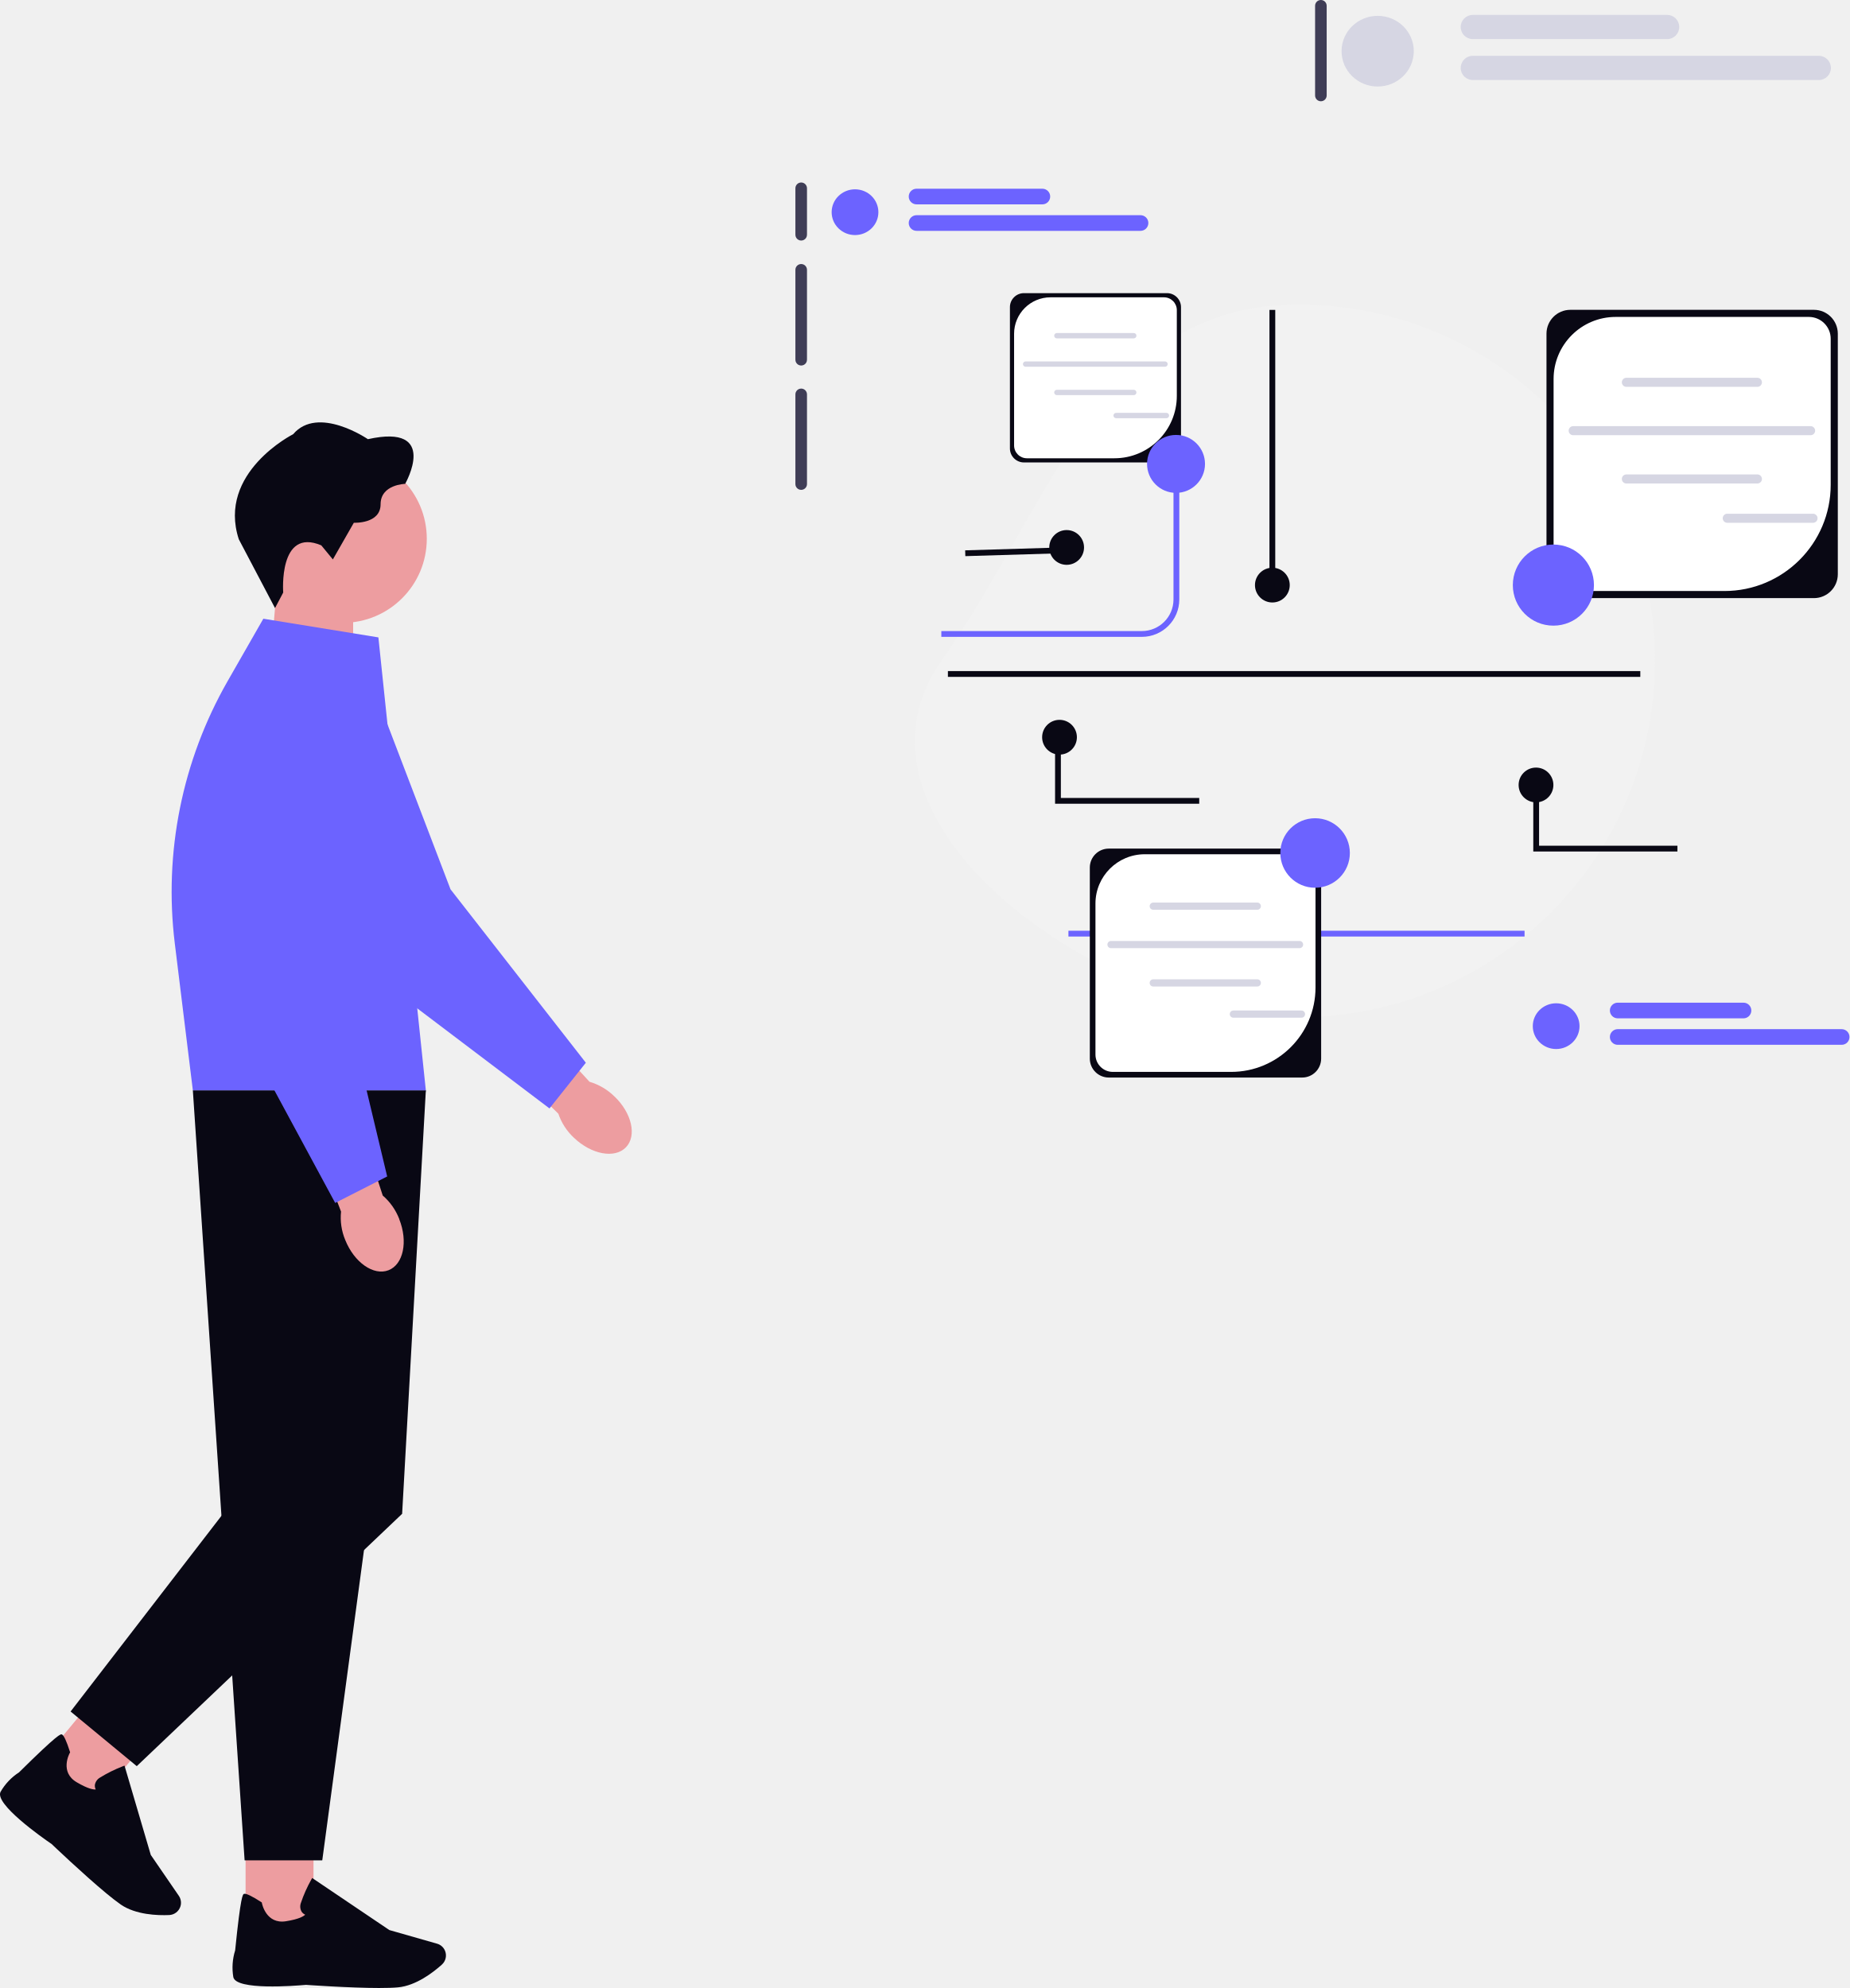
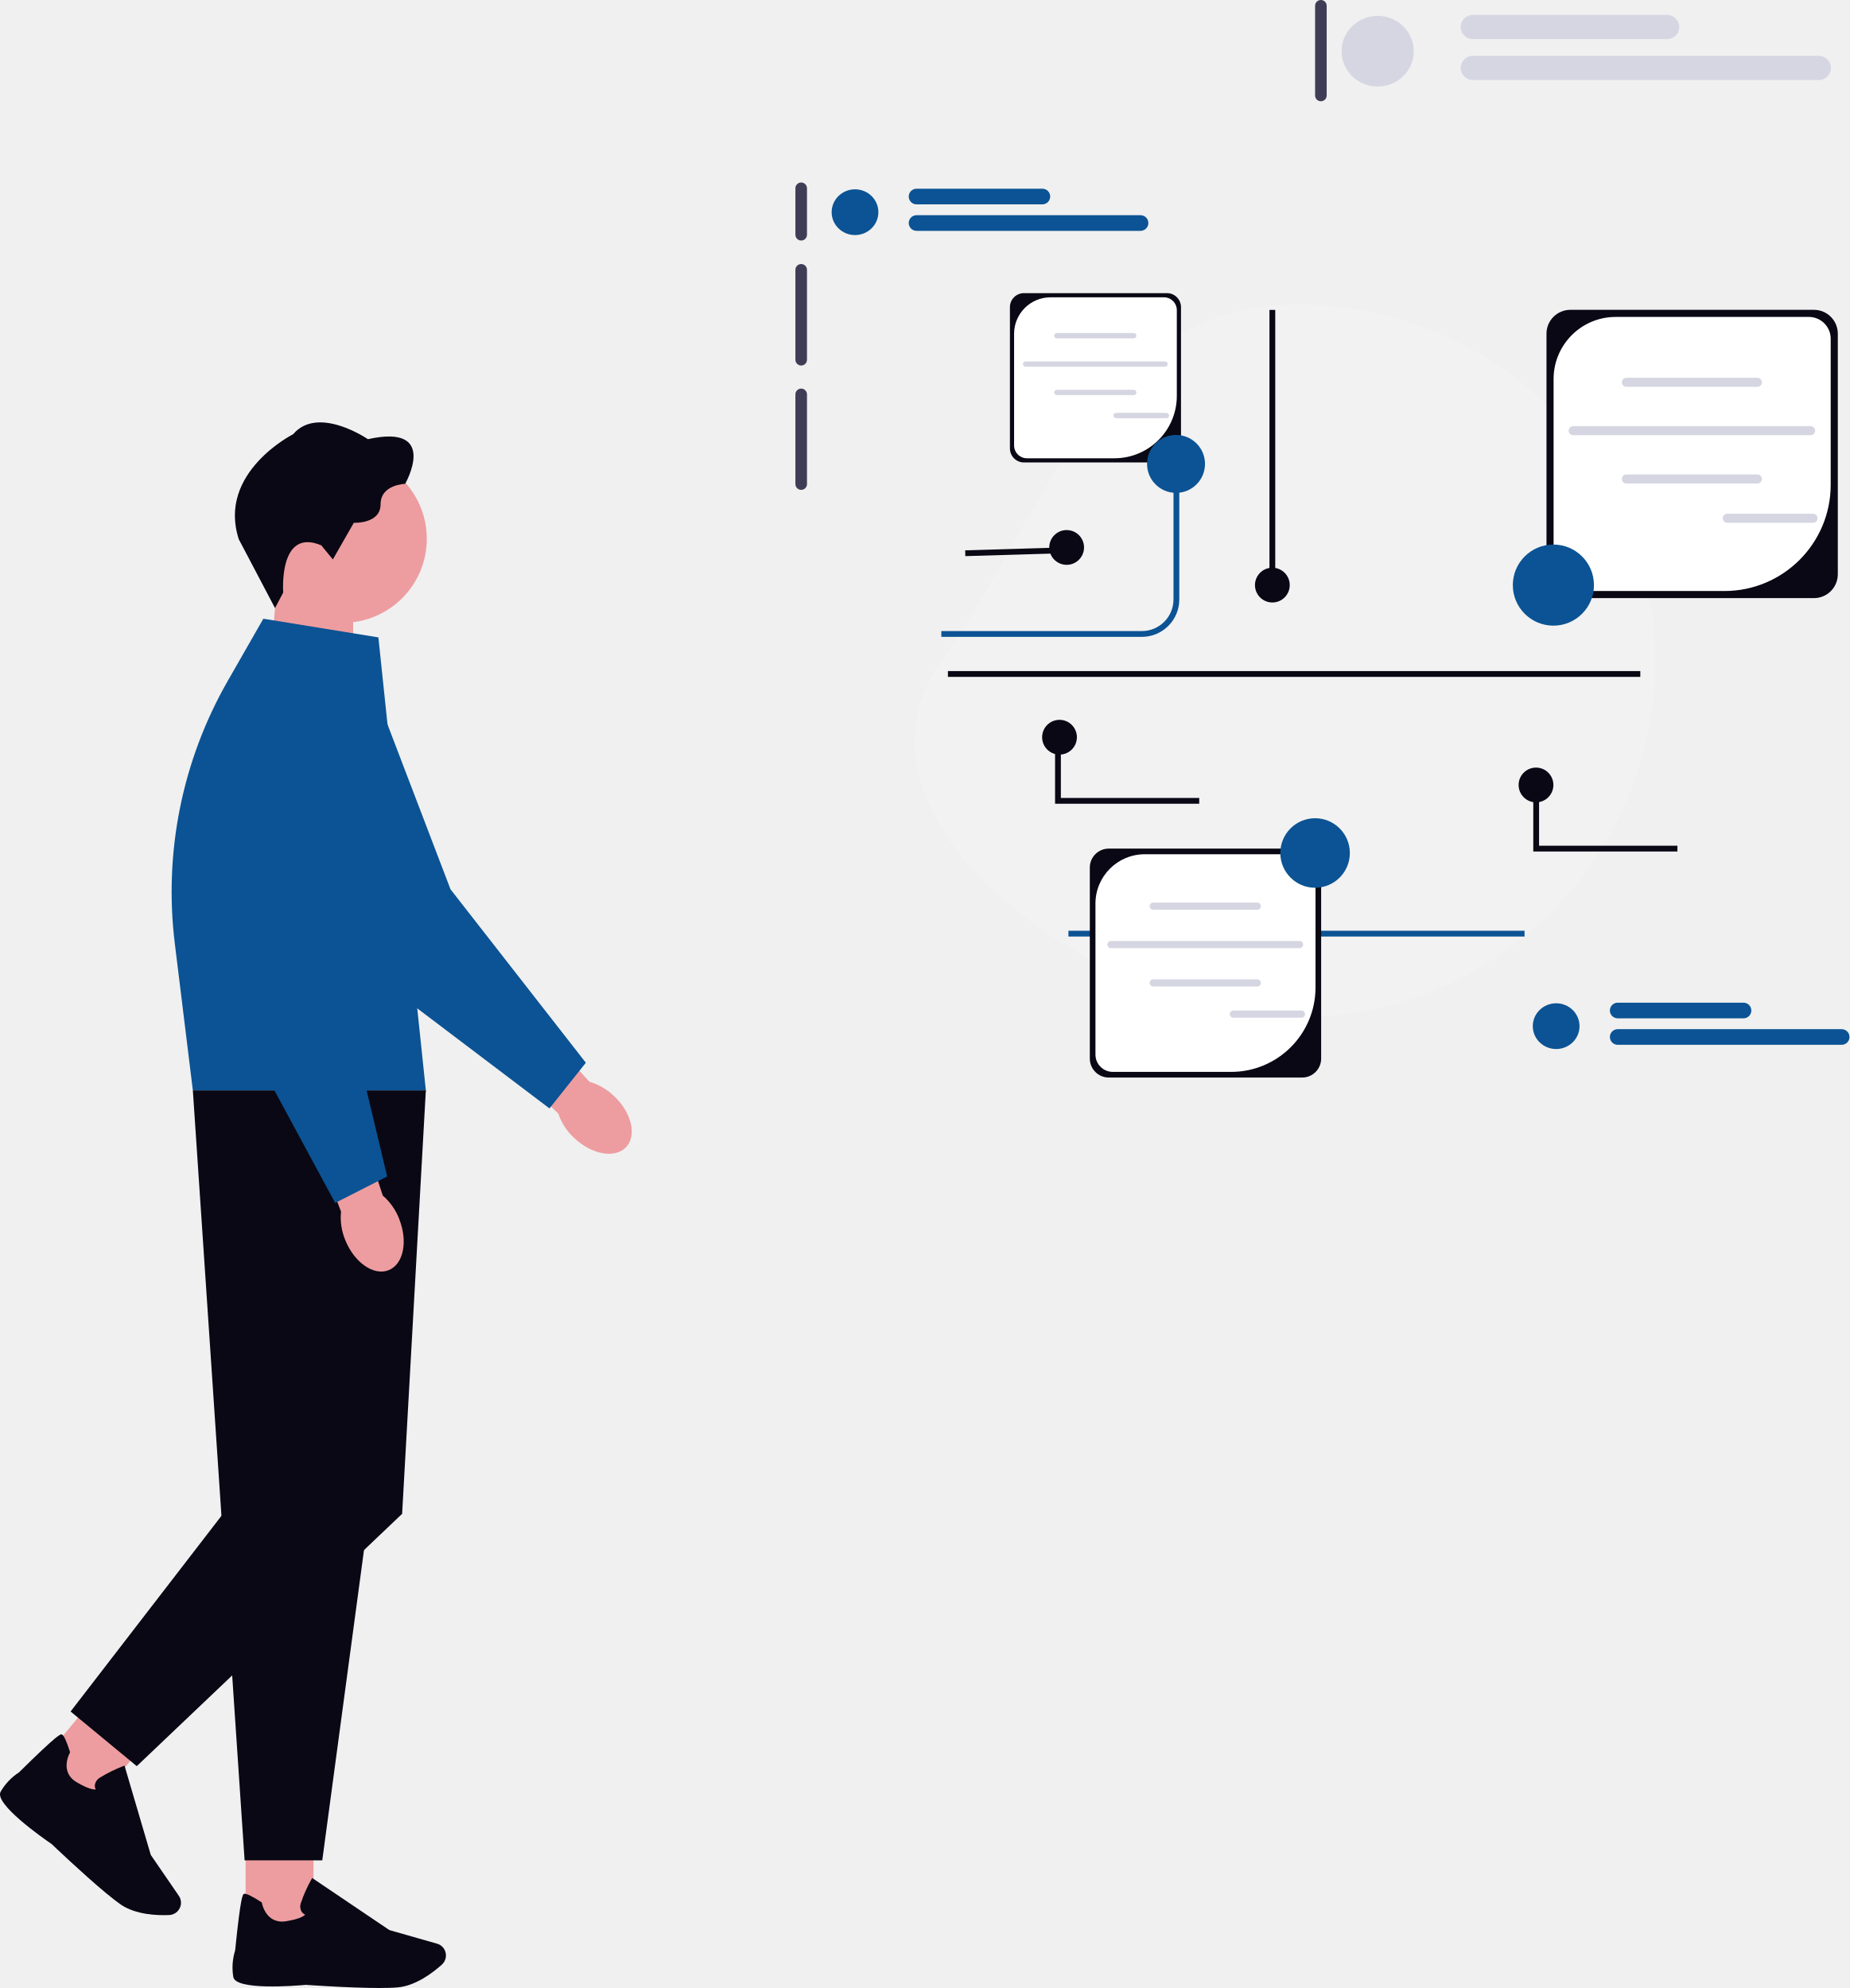
<svg xmlns="http://www.w3.org/2000/svg" width="744.184" height="800.076" viewBox="0 0 744.184 800.076" role="img" artist="Katerina Limpitsouni" source="https://undraw.co/">
  <g transform="translate(-780.246 -161.184)">
    <g transform="translate(780.246 331.173)">
      <path d="M481.229,329.335h0a23.954,23.954,0,0,0-9.984-5.86L443.72,293.47l-14.514,13.913,29.5,28.948A23.519,23.519,0,0,0,464.971,346c7.061,6.751,16.419,8.484,20.905,3.876s2.428-13.8-4.62-20.531h-.026Z" transform="translate(-234.042 -58.101)" fill="#ed9da0" />
-       <path d="M581.124,348.7l-14.617,18.377-75.556-57.192-.065-.131-44.153-82.394a28.26,28.26,0,1,1,51.306-23.441L526.686,278.9l54.44,69.774v.026Z" transform="translate(-345.408 -90.976)" fill="#6c63ff" />
+       <path d="M581.124,348.7l-14.617,18.377-75.556-57.192-.065-.131-44.153-82.394a28.26,28.26,0,1,1,51.306-23.441L526.686,278.9l54.44,69.774v.026Z" transform="translate(-345.408 -90.976)" fill="#0b5394" />
      <path d="M518.269,164.58h30.8v48.865l-33.96-11.159Z" transform="translate(-406.972 -97.433)" fill="#ed9da0" />
      <path d="M560.07,156.929a33.833,33.833,0,1,0,0,.008Z" transform="translate(-388.344 -110.091)" fill="#ed9da0" />
      <path d="M515.939,181.6l-3.3,6.265L498.071,160.18c-8.77-26.86,21.861-42.287,21.861-42.287,10-11.772,30.084,2,30.084,2C578.99,113.455,565,137.875,565,137.875s-9.88.218-9.88,8.21-10.767,7.44-10.767,7.44l-8.436,14.761-4.659-5.662c-17.32-7.335-15.323,18.977-15.323,18.977Z" transform="translate(-401.98 -113.133)" fill="#090814" />
      <rect width="27.33" height="38.776" transform="translate(98.818 567.843)" fill="#ed9da0" />
      <path d="M545.737,606.251c-11.994,0-29.507-1.253-29.641-1.266-4.682.418-28.074,2.258-29.236-3.093a22.982,22.982,0,0,1,.731-10.767c2.258-22.358,3.093-22.618,3.593-22.762.8-.235,3.119.871,6.891,3.3l.235.157.052.274c.065.34,1.736,8.549,9.658,7.295,5.43-.861,7.186-2.062,7.752-2.649a3.339,3.339,0,0,1-1.436-1.2,4.2,4.2,0,0,1-.3-3.5,55.351,55.351,0,0,1,4.2-9.437l.353-.626,31.056,20.957,19.186,5.482a4.908,4.908,0,0,1,3.2,2.831h0a4.947,4.947,0,0,1-1.253,5.586c-3.484,3.132-10.416,8.493-17.671,9.162-1.932.183-4.49.248-7.361.248h0Z" transform="translate(-392.975 23.836)" fill="#090814" />
      <rect width="27.33" height="38.776" transform="translate(37.3 557.016) rotate(-140.436)" fill="#ed9da0" />
      <path d="M611,581.7c-9.241-7.648-21.94-19.773-22.031-19.864-3.876-2.649-23.075-16.145-20.557-21.014a22.773,22.773,0,0,1,7.427-7.831c15.988-15.805,16.784-15.461,17.267-15.257.77.327,1.851,2.649,3.211,6.93l.078.261-.131.248c-.183.314-4.124,7.713,2.78,11.785,4.737,2.793,6.852,2.989,7.661,2.9a3.331,3.331,0,0,1-.34-1.851,4.208,4.208,0,0,1,2-2.884,55.538,55.538,0,0,1,9.255-4.594l.665-.261,10.571,35.944,11.29,16.458a4.952,4.952,0,0,1,.653,4.229h0a4.964,4.964,0,0,1-4.528,3.51c-4.672.2-13.431-.091-19.447-4.2-1.592-1.1-3.6-2.675-5.821-4.5h0Z" transform="translate(-568.188 10.317)" fill="#090814" />
      <path d="M586.437,319.1,544.776,628.983H513.527L492.7,319.1h93.746Z" transform="translate(-415.104 -50.281)" fill="#090814" />
      <path d="M554.917,488.366,492.7,569.09l26.625,21.994L626.1,489.53l9.541-170.43-19.094,17.071Z" transform="translate(-464.295 -50.281)" fill="#090814" />
-       <path d="M575.892,181.188l19.093,182.294H501.239l-7.27-59.163a170.725,170.725,0,0,1,21.248-105.506L529.6,173.676l46.294,7.513h0Z" transform="translate(-423.64 -94.659)" fill="#6c63ff" />
+       <path d="M575.892,181.188l19.093,182.294H501.239l-7.27-59.163a170.725,170.725,0,0,1,21.248-105.506L529.6,173.676l46.294,7.513h0Z" transform="translate(-423.64 -94.659)" fill="#0b5394" />
      <path d="M537.755,370.062h0a23.881,23.881,0,0,0-6.656-9.473l-12.6-38.74-18.99,6.642,14.813,38.568a23.383,23.383,0,0,0,1.683,11.407c3.615,9.058,11.421,14.527,17.411,12.2s7.922-11.551,4.307-20.609h.026Z" transform="translate(-377.098 -49.441)" fill="#ed9da0" />
-       <path d="M576.605,391.539l-20.921,10.65L510.669,318.8v-.143l-5.988-93.279a28.261,28.261,0,1,1,56.409,0l-5.051,80.1,20.57,86.075h0Z" transform="translate(-420.817 -88.055)" fill="#6c63ff" />
+       <path d="M576.605,391.539l-20.921,10.65L510.669,318.8v-.143l-5.988-93.279a28.261,28.261,0,1,1,56.409,0l-5.051,80.1,20.57,86.075h0Z" transform="translate(-420.817 -88.055)" fill="#0b5394" />
    </g>
    <g transform="translate(1100.294 161.184)">
      <path d="M218.06,154.13a143.391,143.391,0,1,1,0,286.781c-79.192,0-188.792-78.517-143.391-143.391S138.868,154.13,218.06,154.13Z" transform="translate(-15.945 -31.55)" fill="#f2f2f2" />
      <path d="M361.113,159.982a2.334,2.334,0,0,0-2.332,2.332v74.61a2.332,2.332,0,0,0,4.663,0v-74.61A2.334,2.334,0,0,0,361.113,159.982Z" transform="translate(32.92 -30.58)" fill="#3f3d56" />
      <path d="M25.113,111.982a2.334,2.334,0,0,0-2.332,2.332v18.652a2.332,2.332,0,1,0,4.663,0V114.313A2.334,2.334,0,0,0,25.113,111.982Z" transform="translate(-22.782 -38.538)" fill="#3f3d56" />
      <path d="M25.113,159.982a2.334,2.334,0,0,0-2.332,2.332v36.139a2.332,2.332,0,1,0,4.663,0V162.313A2.334,2.334,0,0,0,25.113,159.982Z" transform="translate(-22.782 -53.722)" fill="#3f3d56" />
      <path d="M25.113,203.982a2.334,2.334,0,0,0-2.332,2.332v36.139a2.332,2.332,0,0,0,4.663,0V206.313A2.334,2.334,0,0,0,25.113,203.982Z" transform="translate(-22.782 -47.593)" fill="#3f3d56" />
      <path d="M204.487,48.982a2.334,2.334,0,0,0-2.332,2.332V87.452a2.332,2.332,0,0,0,4.663,0V51.313a2.334,2.334,0,0,0-2.332-2.332Z" transform="translate(6.954 -48.982)" fill="#3f3d56" />
-       <path d="M153.851,278.738h-80.7v-2.332h80.7a12.728,12.728,0,0,0,12.713-12.714V209.13H168.9v54.562a15.062,15.062,0,0,1-15.045,15.046Z" transform="translate(-14.431 -22.433)" fill="#6c63ff" />
-       <rect width="183.535" height="2.332" transform="translate(109.86 374.58)" fill="#6c63ff" />
+       <path d="M153.851,278.738h-80.7v-2.332h80.7a12.728,12.728,0,0,0,12.713-12.714V209.13H168.9v54.562a15.062,15.062,0,0,1-15.045,15.046Z" transform="translate(-14.431 -22.433)" fill="#0b5394" />
+       <rect width="183.535" height="2.332" transform="translate(109.86 374.58)" fill="#0b5394" />
      <g transform="translate(302.216 124.69)">
        <path d="M389.648,271.965H291.616a9.605,9.605,0,0,1-9.594-9.594V165.534a9.605,9.605,0,0,1,9.594-9.594h98.032a9.605,9.605,0,0,1,9.594,9.594v96.836A9.605,9.605,0,0,1,389.648,271.965Z" transform="translate(-282.021 -155.94)" fill="#090814" />
        <path d="M309.466,158.392a24.992,24.992,0,0,0-24.992,24.992V259.91a8.79,8.79,0,0,0,8.79,8.79h59.944a42.769,42.769,0,0,0,42.769-42.769V167.182a8.79,8.79,0,0,0-8.79-8.79Z" transform="translate(-281.615 -155.534)" fill="#fff" />
        <g transform="translate(8.918 27.352)">
          <path d="M362.575,183.05H309.858a1.824,1.824,0,1,1,0-3.648h52.717a1.824,1.824,0,0,1,0,3.648Z" transform="translate(-286.627 -179.402)" fill="#d6d6e3" />
          <path d="M362.575,216.414H309.858a1.824,1.824,0,1,1,0-3.648h52.717a1.824,1.824,0,0,1,0,3.648Z" transform="translate(-286.627 -173.872)" fill="#d6d6e3" />
          <path d="M387.027,199.743H291.495a1.824,1.824,0,1,1,0-3.648h95.532a1.824,1.824,0,0,1,0,3.648Z" transform="translate(-289.671 -176.635)" fill="#d6d6e3" />
          <path d="M379.186,229.98H344.675a1.824,1.824,0,1,1,0-3.648h34.511a1.824,1.824,0,0,1,0,3.648Z" transform="translate(-280.855 -171.623)" fill="#d6d6e3" />
        </g>
      </g>
      <g transform="translate(118.466 341.524)">
        <path d="M209.864,434.072H132.02a7.627,7.627,0,0,1-7.619-7.619V349.559a7.627,7.627,0,0,1,7.619-7.619h77.844a7.627,7.627,0,0,1,7.619,7.619v76.895a7.627,7.627,0,0,1-7.619,7.619h0Z" transform="translate(-124.402 -341.94)" fill="#090814" />
        <path d="M146.194,343.887a19.846,19.846,0,0,0-19.846,19.846V424.5a6.98,6.98,0,0,0,6.98,6.98h47.6a33.962,33.962,0,0,0,33.962-33.962v-46.65a6.98,6.98,0,0,0-6.98-6.98H146.194Z" transform="translate(-124.079 -341.617)" fill="#fff" />
        <g transform="translate(7.081 21.719)">
          <path d="M188.367,363.467H146.506a1.448,1.448,0,1,1,0-2.9h41.861a1.448,1.448,0,0,1,0,2.9Z" transform="translate(-128.059 -360.571)" fill="#d6d6e3" />
          <path d="M188.367,389.96H146.506a1.448,1.448,0,1,1,0-2.9h41.861a1.448,1.448,0,0,1,0,2.9Z" transform="translate(-128.059 -356.179)" fill="#d6d6e3" />
          <path d="M207.783,376.723H131.924a1.448,1.448,0,1,1,0-2.9h75.859a1.448,1.448,0,0,1,0,2.9Z" transform="translate(-130.476 -358.373)" fill="#d6d6e3" />
          <path d="M201.557,400.732h-27.4a1.448,1.448,0,1,1,0-2.9h27.4a1.448,1.448,0,0,1,0,2.9Z" transform="translate(-123.475 -354.393)" fill="#d6d6e3" />
        </g>
      </g>
      <g transform="translate(86.317 117.974)">
        <path d="M160.028,218.315H102.459a5.641,5.641,0,0,1-5.634-5.634V155.814a5.641,5.641,0,0,1,5.634-5.634h57.569a5.641,5.641,0,0,1,5.634,5.634v56.867a5.641,5.641,0,0,1-5.634,5.634h0Z" transform="translate(-96.824 -150.179)" fill="#090814" />
        <path d="M112.941,151.619A14.677,14.677,0,0,0,98.264,166.3v44.939a5.162,5.162,0,0,0,5.162,5.162h35.2a25.116,25.116,0,0,0,25.116-25.116v-34.5a5.162,5.162,0,0,0-5.162-5.162H112.941Z" transform="translate(-96.586 -149.941)" fill="#fff" />
        <g transform="translate(5.237 16.062)">
          <path d="M144.129,166.1H113.171a1.071,1.071,0,1,1,0-2.142h30.958a1.071,1.071,0,0,1,0,2.142Z" transform="translate(-99.529 -163.958)" fill="#d6d6e3" />
          <path d="M144.129,185.692H113.171a1.071,1.071,0,1,1,0-2.142h30.958a1.071,1.071,0,0,1,0,2.142Z" transform="translate(-99.529 -160.71)" fill="#d6d6e3" />
          <path d="M158.489,175.9h-56.1a1.071,1.071,0,1,1,0-2.142h56.1a1.071,1.071,0,0,1,0,2.142Z" transform="translate(-101.316 -162.332)" fill="#d6d6e3" />
          <path d="M153.884,193.659H133.618a1.071,1.071,0,1,1,0-2.142h20.267a1.071,1.071,0,0,1,0,2.142Z" transform="translate(-96.139 -159.389)" fill="#d6d6e3" />
        </g>
      </g>
-       <circle cx="16.321" cy="16.321" r="16.321" transform="translate(288.673 219.153)" fill="#6c63ff" />
-       <circle cx="11.658" cy="11.658" r="11.658" transform="translate(141.496 175.041)" fill="#6c63ff" />
-       <circle cx="13.989" cy="13.989" r="13.989" transform="translate(195.119 329.301)" fill="#6c63ff" />
+       <circle cx="16.321" cy="16.321" r="16.321" transform="translate(288.673 219.153)" fill="#0b5394" />
+       <circle cx="11.658" cy="11.658" r="11.658" transform="translate(141.496 175.041)" fill="#0b5394" />
+       <circle cx="13.989" cy="13.989" r="13.989" transform="translate(195.119 329.301)" fill="#0b5394" />
      <g transform="translate(219.762 6.002)">
        <ellipse cx="14.529" cy="14.223" rx="14.529" ry="14.223" transform="translate(0 0.374)" fill="#d6d6e3" />
        <path d="M335.482,63.862H257.276a4.866,4.866,0,1,1,0-9.732h78.206a4.866,4.866,0,1,1,0,9.732Z" transform="translate(-204.477 -54.13)" fill="#d6d6e3" />
        <path d="M396.515,77.989H257.276a4.866,4.866,0,1,1,0-9.732H396.515a4.866,4.866,0,1,1,0,9.732Z" transform="translate(-204.477 -51.788)" fill="#d6d6e3" />
      </g>
      <g transform="translate(14.585 75.949)">
-         <ellipse cx="9.403" cy="9.205" rx="9.403" ry="9.205" transform="translate(0 0.242)" fill="#6c63ff" />
-         <path d="M115.667,120.429H65.053a3.149,3.149,0,1,1,0-6.3h50.614a3.149,3.149,0,0,1,0,6.3Z" transform="translate(-30.882 -114.13)" fill="#6c63ff" />
-         <path d="M155.166,129.571H65.053a3.149,3.149,0,1,1,0-6.3h90.113a3.149,3.149,0,0,1,0,6.3Z" transform="translate(-30.882 -112.615)" fill="#6c63ff" />
+         <ellipse cx="9.403" cy="9.205" rx="9.403" ry="9.205" transform="translate(0 0.242)" fill="#0b5394" />
+         <path d="M115.667,120.429H65.053a3.149,3.149,0,1,1,0-6.3h50.614a3.149,3.149,0,0,1,0,6.3Z" transform="translate(-30.882 -114.13)" fill="#0b5394" />
+         <path d="M155.166,129.571H65.053a3.149,3.149,0,1,1,0-6.3h90.113a3.149,3.149,0,0,1,0,6.3Z" transform="translate(-30.882 -112.615)" fill="#0b5394" />
      </g>
      <g transform="translate(296.704 403.532)">
        <g transform="translate(0)">
-           <ellipse cx="9.403" cy="9.205" rx="9.403" ry="9.205" transform="translate(0 0.242)" fill="#6c63ff" />
-           <path d="M357.667,401.429H307.053a3.149,3.149,0,0,1,0-6.3h50.614a3.149,3.149,0,0,1,0,6.3Z" transform="translate(-272.882 -395.13)" fill="#6c63ff" />
-           <path d="M397.166,410.571H307.053a3.149,3.149,0,0,1,0-6.3h90.113a3.149,3.149,0,0,1,0,6.3Z" transform="translate(-272.882 -393.615)" fill="#6c63ff" />
+           <ellipse cx="9.403" cy="9.205" rx="9.403" ry="9.205" transform="translate(0 0.242)" fill="#0b5394" />
+           <path d="M357.667,401.429H307.053a3.149,3.149,0,0,1,0-6.3h50.614a3.149,3.149,0,0,1,0,6.3Z" transform="translate(-272.882 -395.13)" fill="#0b5394" />
+           <path d="M397.166,410.571H307.053a3.149,3.149,0,0,1,0-6.3h90.113a3.149,3.149,0,0,1,0,6.3Z" transform="translate(-272.882 -393.615)" fill="#0b5394" />
        </g>
      </g>
      <rect width="2.332" height="110.749" transform="translate(190.748 124.725)" fill="#090814" />
      <circle cx="6.995" cy="6.995" r="6.995" transform="translate(184.919 228.48)" fill="#090814" />
      <circle cx="6.995" cy="6.995" r="6.995" transform="translate(291.004 308.918)" fill="#090814" />
      <circle cx="6.995" cy="6.995" r="6.995" transform="translate(102.148 213.325)" fill="#090814" />
      <rect width="38.27" height="2.333" transform="matrix(1, -0.03, 0.03, 1, 68.307, 221.487)" fill="#090814" />
      <path d="M335.465,346.748h-58V319.97h2.332v24.446h55.673Z" transform="translate(19.438 -4.058)" fill="#090814" />
      <circle cx="6.995" cy="6.995" r="6.995" transform="translate(99.277 289.7)" fill="#090814" />
      <path d="M170.409,330.263h-58V303.486h2.332v24.446h55.673Z" transform="translate(-7.924 -6.791)" fill="#090814" />
      <rect width="278.6" height="2.332" transform="translate(61.367 270.08)" fill="#090814" />
    </g>
  </g>
</svg>
